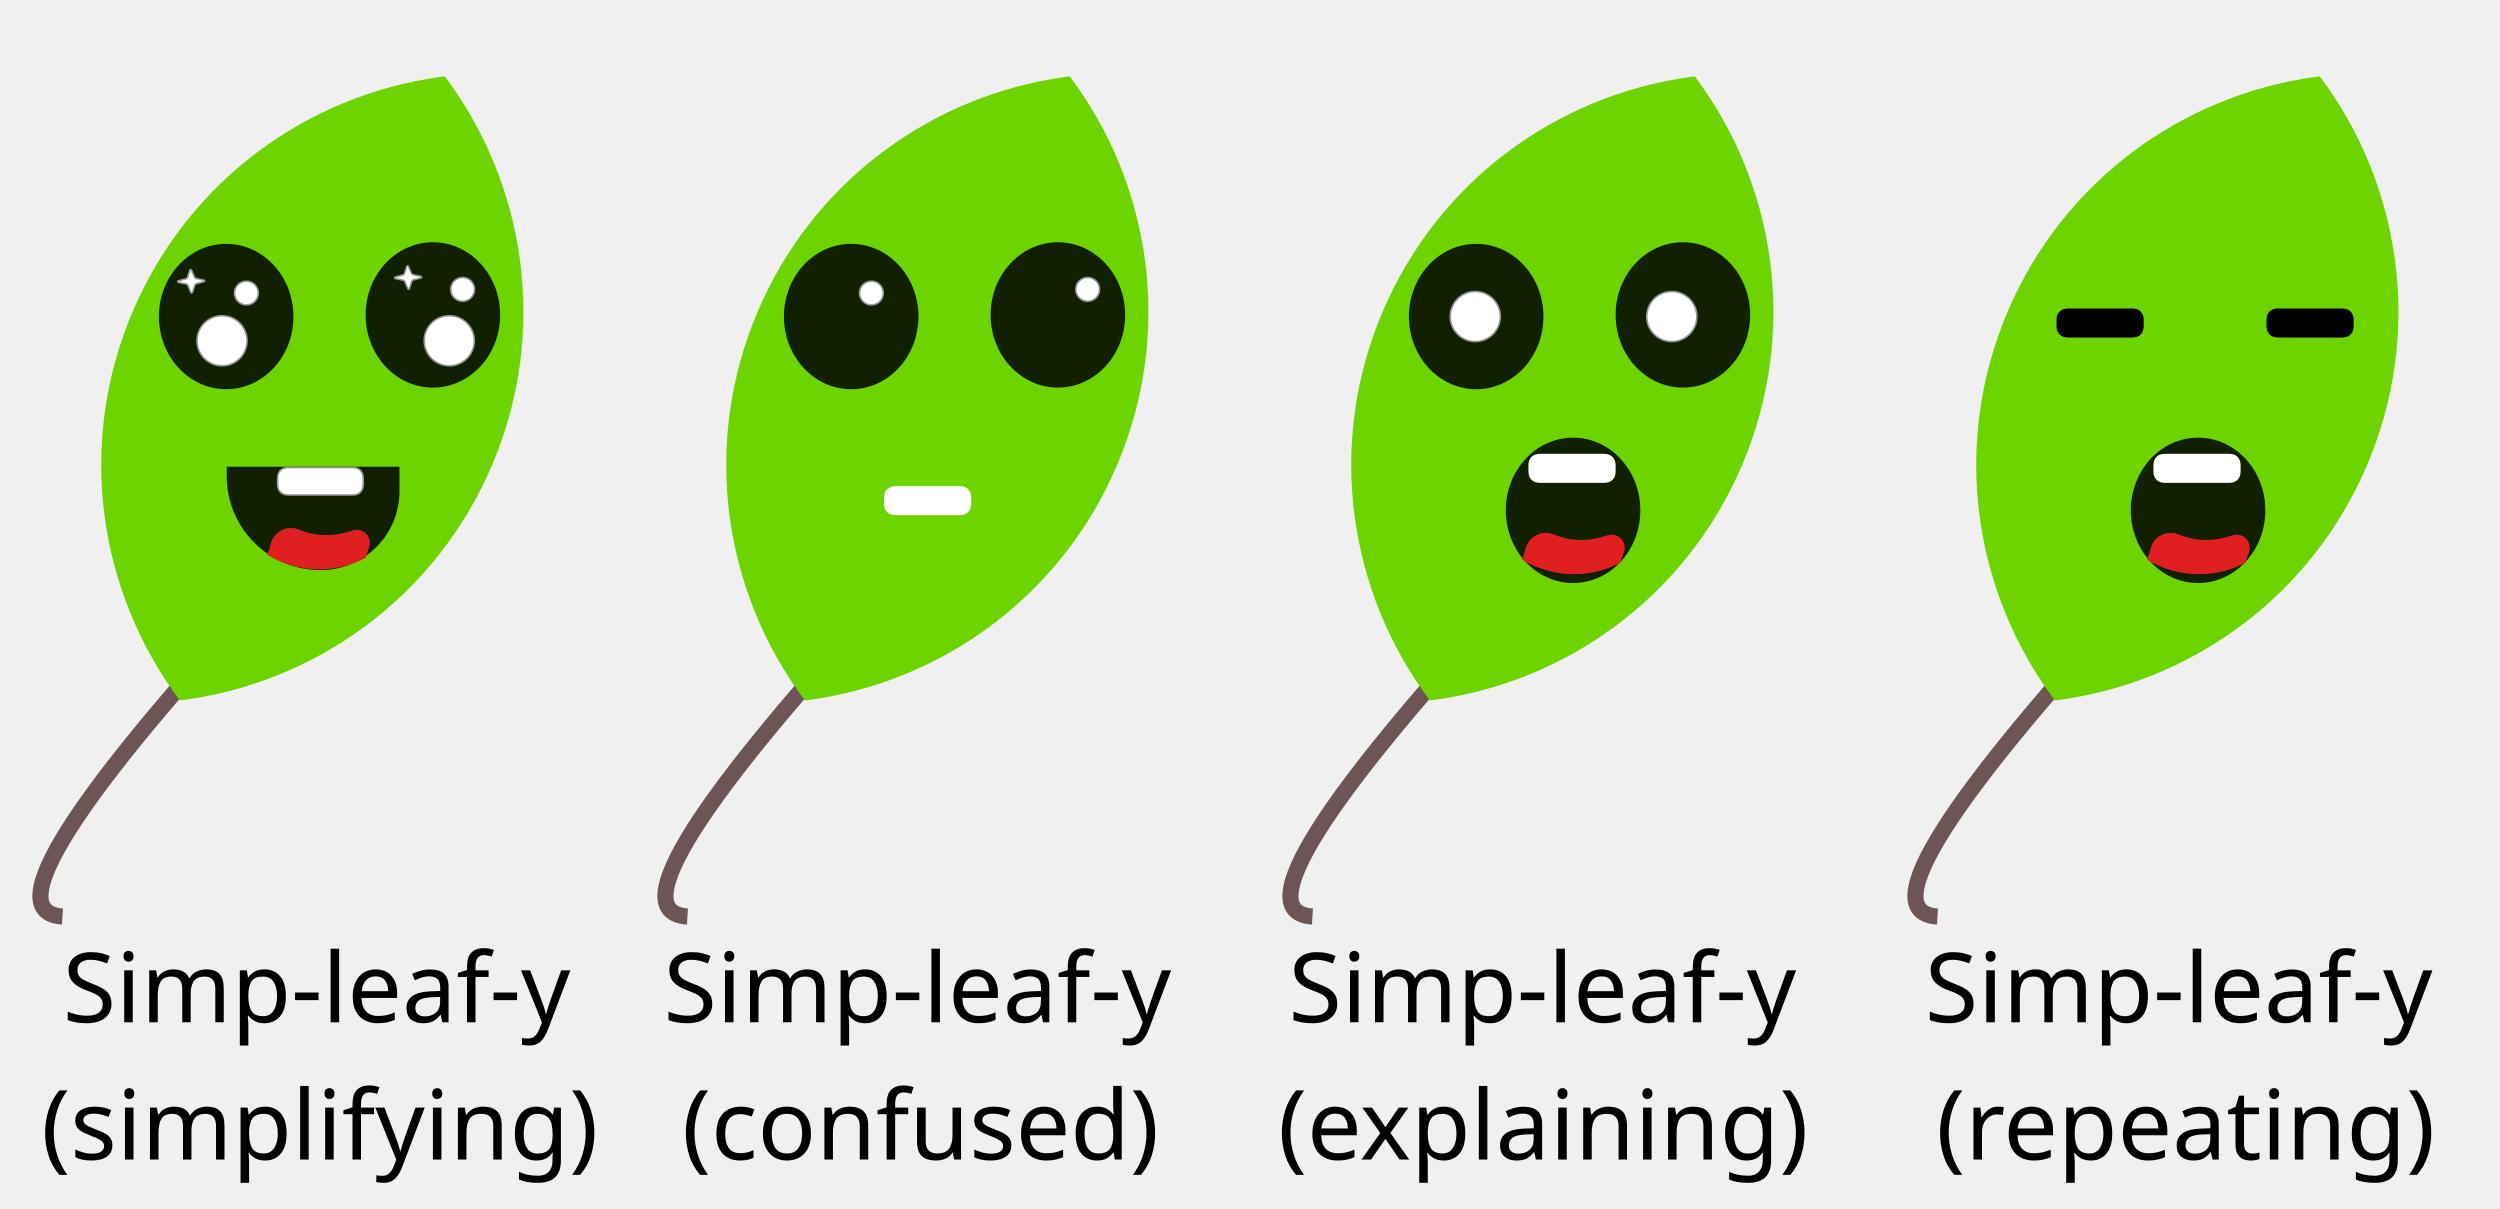
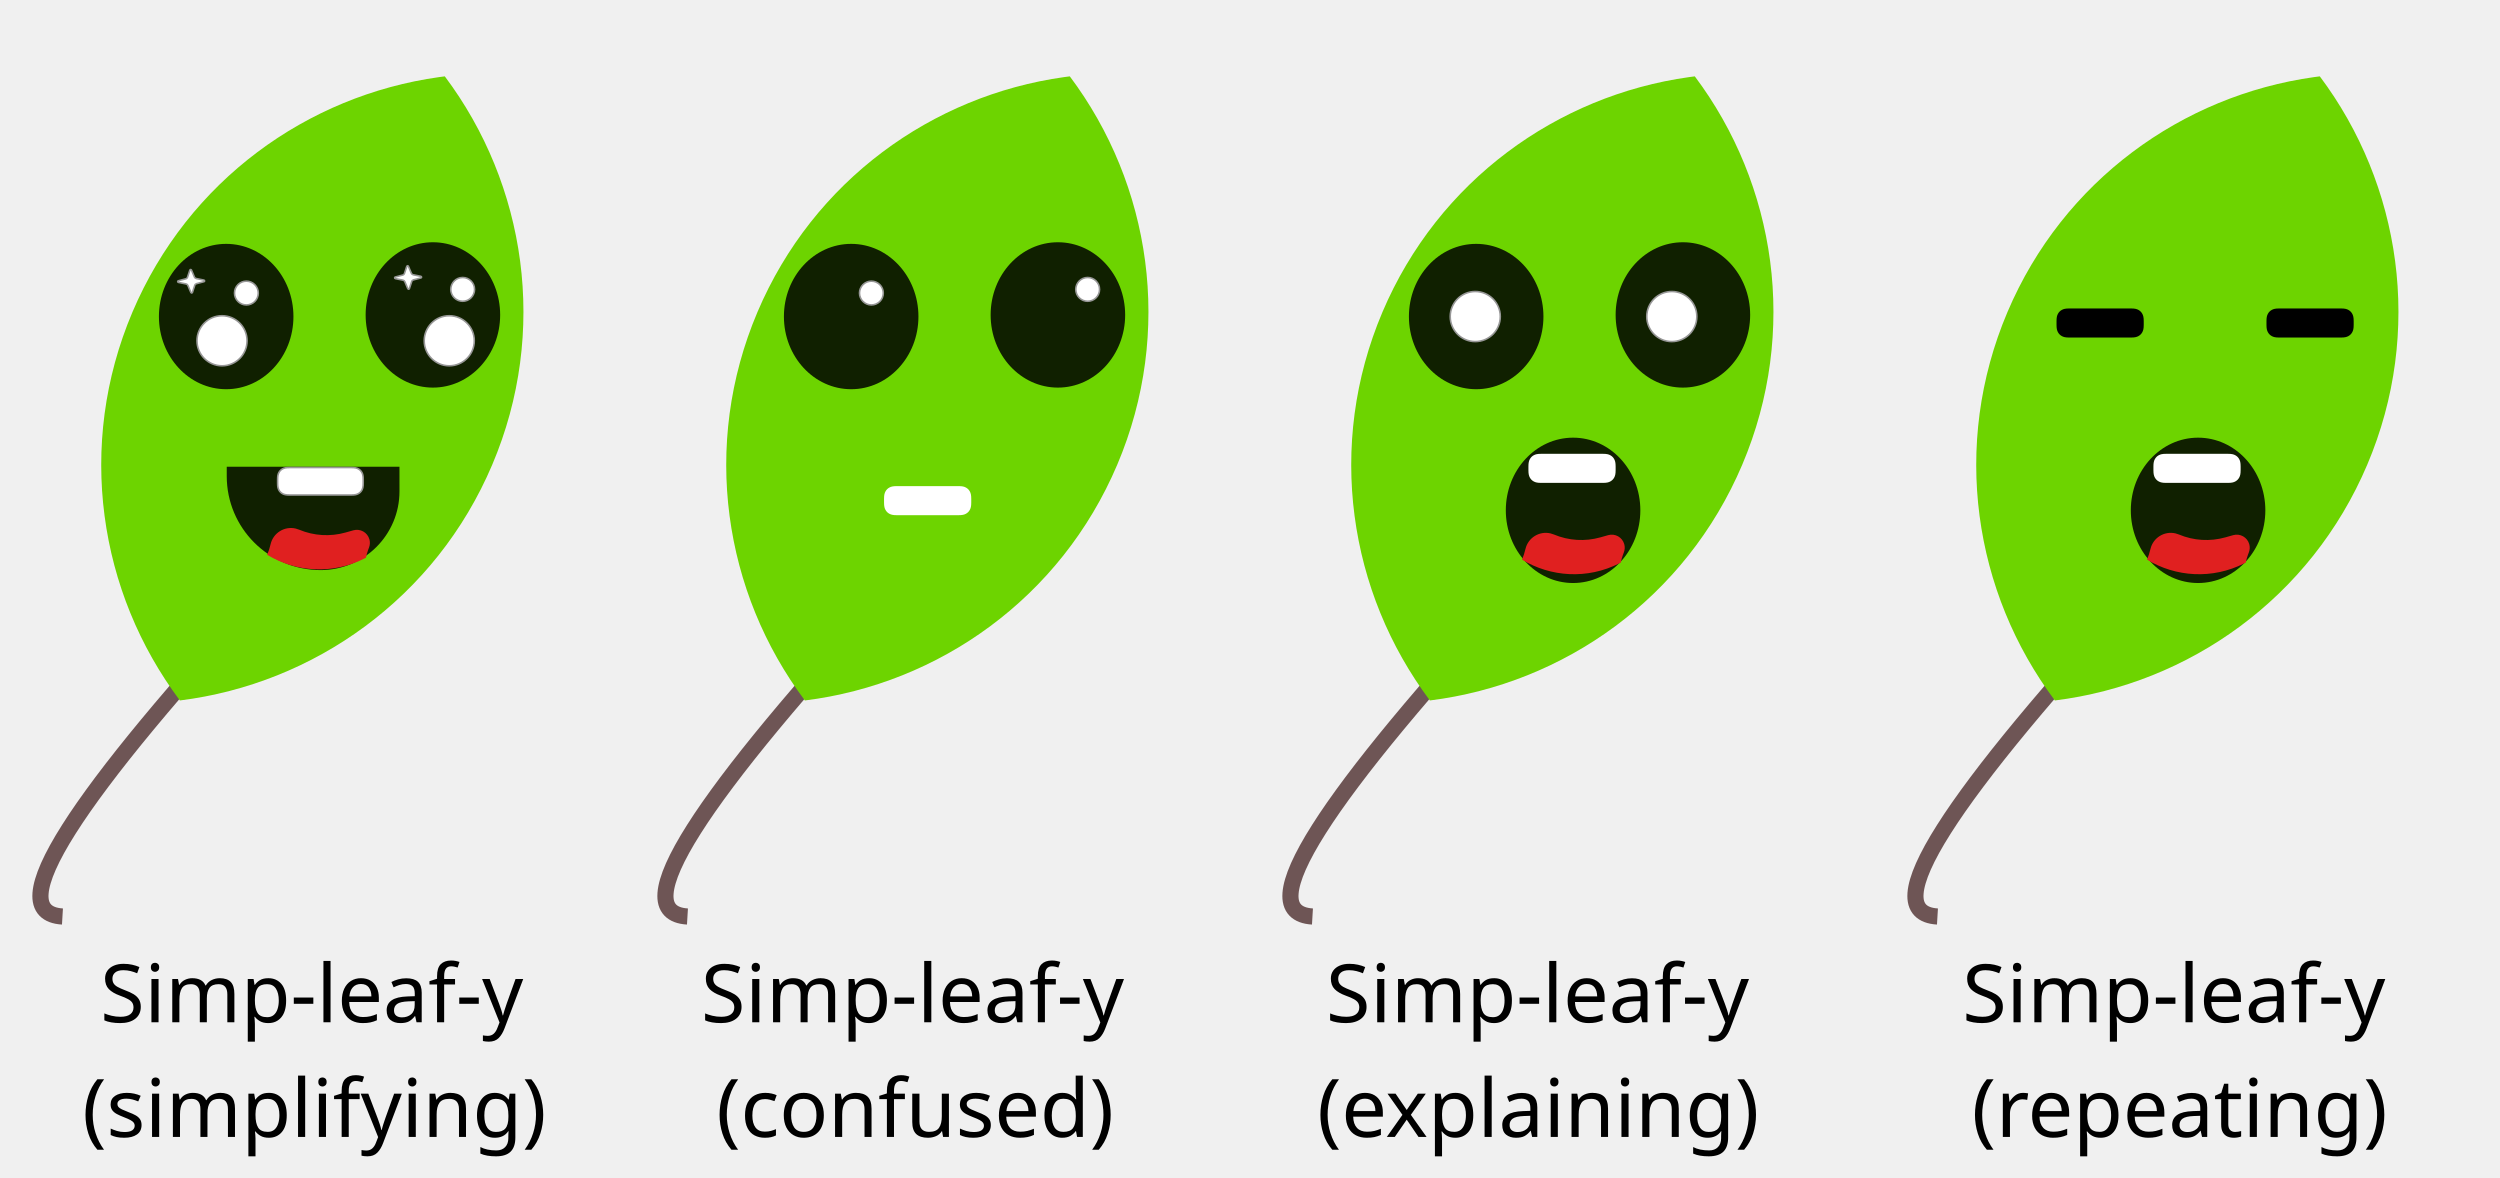
- <svg xmlns="http://www.w3.org/2000/svg" width="1548px" height="748px" viewBox="0 0 1548 748" version="1.1">
+ <svg xmlns="http://www.w3.org/2000/svg" width="1548px" height="729px" viewBox="0 0 1548 729" version="1.1">
  <g id="Leaf" stroke="none" stroke-width="1" fill="none" fill-rule="evenodd">
-     <g id="Group">
+     <g id="Group" transform="translate(-0, 0)">
      <g id="Leaf">
        <path d="M171.036,358.503 C43.956,495.5 -0.165,565.166 38.673,567.503" id="Path-2" stroke="#6E5555" stroke-width="10" />
        <path d="M193.402,30.591 C265.747,72.557 314.4,150.848 314.4,240.503 C314.4,330.159 265.747,408.45 193.402,450.415 C121.054,408.451 72.4,330.159 72.4,240.503 C72.4,152.11 119.694,74.763 190.357,32.385 Z" id="Combined-Shape" fill="#6DD400" transform="translate(193.4002, 240.5035) rotate(23) translate(-193.4002, -240.5035) " />
        <ellipse id="Eye-Copy" fill-opacity="0.85" fill="#000000" cx="140.05" cy="196.003" rx="41.65" ry="45" />
        <ellipse id="Eye-Copy-2" fill-opacity="0.85" fill="#000000" cx="268.05" cy="195.003" rx="41.65" ry="45" />
        <path d="M252.156,164.547 C252.675,164.563 252.786,164.665 252.843,164.798 L254.722,169.237 C254.915,169.692 255.32,170.023 255.805,170.122 L260.644,171.106 C260.779,171.134 260.89,171.213 260.961,171.32 C261.031,171.427 261.061,171.56 261.034,171.696 C261.015,171.789 260.97,171.873 260.907,171.939 C260.844,172.006 260.763,172.055 260.671,172.08 L255.983,173.314 C255.49,173.443 255.097,173.814 254.939,174.298 L253.473,178.779 C253.43,178.911 253.338,179.012 253.224,179.07 C253.11,179.128 252.973,179.142 252.842,179.099 C252.705,179.054 252.594,178.952 252.537,178.819 L250.657,174.38 C250.464,173.925 250.06,173.594 249.575,173.495 L244.736,172.511 C244.601,172.483 244.49,172.404 244.419,172.297 C244.348,172.19 244.318,172.057 244.346,171.921 C244.365,171.828 244.41,171.744 244.472,171.678 C244.535,171.611 244.617,171.562 244.709,171.537 L249.397,170.303 C249.889,170.173 250.282,169.803 250.441,169.319 L251.907,164.838 C251.95,164.706 252.042,164.605 252.156,164.547 Z" id="Star-Copy-2" stroke="#979797" fill="#FFFFFF" />
        <path d="M117.823,166.88 C118.342,166.896 118.453,166.998 118.51,167.131 L120.39,171.57 C120.582,172.025 120.987,172.356 121.472,172.455 L126.311,173.439 C126.446,173.467 126.557,173.546 126.628,173.653 C126.698,173.76 126.728,173.894 126.701,174.029 C126.682,174.122 126.637,174.206 126.574,174.273 C126.511,174.339 126.43,174.388 126.338,174.413 L121.65,175.647 C121.157,175.777 120.764,176.147 120.606,176.631 L119.14,181.113 C119.097,181.244 119.005,181.345 118.891,181.403 C118.777,181.461 118.64,181.475 118.509,181.432 C118.372,181.387 118.261,181.285 118.204,181.152 L116.324,176.713 C116.132,176.258 115.727,175.927 115.242,175.828 L110.403,174.844 C110.268,174.816 110.157,174.737 110.086,174.63 C110.015,174.523 109.985,174.39 110.013,174.254 C110.032,174.161 110.077,174.077 110.14,174.011 C110.202,173.944 110.284,173.895 110.376,173.871 L115.064,172.636 C115.556,172.507 115.949,172.136 116.108,171.652 L117.574,167.171 C117.617,167.039 117.709,166.938 117.823,166.88 Z" id="Star-Copy" stroke="#979797" fill="#FFFFFF" />
        <circle id="Oval" stroke="#979797" fill="#FFFFFF" cx="286.482" cy="179.185" r="7.364" />
        <circle id="Oval" stroke="#979797" fill="#FFFFFF" cx="152.562" cy="181.458" r="7.364" />
        <path d="M278.176,195.503 C282.456,195.503 286.331,197.238 289.136,200.043 C291.941,202.848 293.676,206.723 293.676,211.003 C293.676,215.284 291.941,219.159 289.136,221.964 C286.331,224.769 282.456,226.503 278.176,226.503 C273.896,226.503 270.021,224.769 267.216,221.964 C264.411,219.159 262.676,215.284 262.676,211.003 C262.676,206.723 264.411,202.848 267.216,200.043 C270.021,197.238 273.896,195.503 278.176,195.503 Z M137.478,195.503 C141.758,195.503 145.633,197.238 148.438,200.043 C151.243,202.848 152.978,206.723 152.978,211.003 C152.978,215.284 151.243,219.159 148.438,221.964 C145.633,224.769 141.758,226.503 137.478,226.503 C133.198,226.503 129.323,224.769 126.518,221.964 C123.713,219.159 121.978,215.284 121.978,211.003 C121.978,206.723 123.713,202.848 126.518,200.043 C129.323,197.238 133.198,195.503 137.478,195.503 Z" id="Oval-3" stroke="#979797" fill="#FFFFFF" />
        <path d="M247.349,289.003 L247.362,304.165 C247.383,331.117 225.552,352.982 198.6,353.003 L198.562,353.003 C166.44,353.003 140.4,326.964 140.4,294.842 L140.4,289.003 L247.349,289.003 Z" id="Combined-Shape-Copy-2" fill-opacity="0.85" fill="#000000" />
        <path d="M189.737,322.159 C190.291,322.627 190.805,323.141 191.273,323.695 C197.665,331.264 206.439,336.435 216.156,338.362 L221.053,339.332 C225.416,340.197 228.251,344.435 227.386,348.797 C227.055,350.466 226.204,351.987 224.955,353.143 L223.555,354.438 C222.362,355.542 221.274,356.735 220.298,358.003 L219.296,358.003 C197.045,358.003 177.536,346.262 166.627,328.637 C168.381,327.131 170.02,325.479 171.527,323.695 C176.132,318.242 184.285,317.555 189.737,322.159 Z" id="Combined-Shape-Copy" fill="#E02020" transform="translate(197.0844, 338.5565) rotate(-27) translate(-197.0844, -338.5565) " />
        <path d="M217.535,289.503 C219.747,289.503 220.835,289.776 221.839,290.313 C222.81,290.832 223.572,291.594 224.091,292.565 C224.628,293.569 224.9,294.657 224.9,296.869 L224.9,299.138 C224.9,301.35 224.628,302.438 224.091,303.442 C223.572,304.413 222.81,305.175 221.839,305.694 C220.835,306.231 219.747,306.503 217.535,306.503 L179.265,306.503 C177.054,306.503 175.966,306.231 174.961,305.694 C173.99,305.175 173.229,304.413 172.709,303.442 C172.172,302.438 171.9,301.35 171.9,299.138 L171.9,296.869 C171.9,294.657 172.172,293.569 172.709,292.565 C173.229,291.594 173.99,290.832 174.961,290.313 C175.966,289.776 177.054,289.503 179.265,289.503 Z" id="Rectangle" stroke="#979797" fill="#FFFFFF" />
      </g>
      <g id="Leaf-Copy-2" transform="translate(774, 0)">
        <path d="M171.036,358.503 C43.956,495.5 -0.165,565.166 38.673,567.503" id="Path-2" stroke="#6E5555" stroke-width="10" />
        <path d="M193.402,30.591 C265.747,72.557 314.4,150.848 314.4,240.503 C314.4,330.159 265.747,408.45 193.402,450.415 C121.054,408.451 72.4,330.159 72.4,240.503 C72.4,152.11 119.694,74.763 190.357,32.385 Z" id="Combined-Shape" fill="#6DD400" transform="translate(193.4002, 240.5035) rotate(23) translate(-193.4002, -240.5035) " />
        <ellipse id="Eye-Copy" fill-opacity="0.85" fill="#000000" cx="140.05" cy="196.003" rx="41.65" ry="45" />
        <ellipse id="Eye-Copy-3" fill-opacity="0.85" fill="#000000" cx="200.05" cy="316.003" rx="41.65" ry="45" />
        <ellipse id="Eye-Copy-2" fill-opacity="0.85" fill="#000000" cx="268.05" cy="195.003" rx="41.65" ry="45" />
        <path d="M261.176,180.503 C265.456,180.503 269.331,182.238 272.136,185.043 C274.941,187.848 276.676,191.723 276.676,196.003 C276.676,200.284 274.941,204.159 272.136,206.964 C269.331,209.769 265.456,211.503 261.176,211.503 C256.896,211.503 253.021,209.769 250.216,206.964 C247.411,204.159 245.676,200.284 245.676,196.003 C245.676,191.723 247.411,187.848 250.216,185.043 C253.021,182.238 256.896,180.503 261.176,180.503 Z M139.478,180.503 C143.758,180.503 147.633,182.238 150.438,185.043 C153.243,187.848 154.978,191.723 154.978,196.003 C154.978,200.284 153.243,204.159 150.438,206.964 C147.633,209.769 143.758,211.503 139.478,211.503 C135.198,211.503 131.323,209.769 128.518,206.964 C125.713,204.159 123.978,200.284 123.978,196.003 C123.978,191.723 125.713,187.848 128.518,185.043 C131.323,182.238 135.198,180.503 139.478,180.503 Z" id="Oval-3" stroke="#979797" fill="#FFFFFF" />
        <path d="M192.737,325.159 C193.291,325.627 193.805,326.141 194.273,326.695 C200.665,334.264 209.439,339.435 219.156,341.362 L224.053,342.332 C228.416,343.197 231.251,347.435 230.386,351.797 C230.055,353.466 229.204,354.987 227.955,356.143 L226.555,357.438 C225.362,358.542 224.274,359.735 223.298,361.003 L222.296,361.003 C200.045,361.003 180.536,349.262 169.627,331.637 C171.381,330.131 173.02,328.479 174.527,326.695 C179.132,321.242 187.285,320.555 192.737,325.159 Z" id="Combined-Shape-Copy" fill="#E02020" transform="translate(200.0844, 341.5565) rotate(-27) translate(-200.0844, -341.5565) " />
        <path d="M180.265,281.003 L218.535,281.003 C220.872,281.003 222.016,281.305 223.075,281.872 C224.134,282.438 224.966,283.269 225.532,284.329 C226.099,285.388 226.4,286.532 226.4,288.869 L226.4,291.138 C226.4,293.475 226.099,294.619 225.532,295.678 C224.966,296.737 224.134,297.569 223.075,298.135 C222.016,298.702 220.872,299.003 218.535,299.003 L180.265,299.003 C177.929,299.003 176.785,298.702 175.725,298.135 C174.666,297.569 173.835,296.737 173.268,295.678 C172.702,294.619 172.4,293.475 172.4,291.138 L172.4,288.869 C172.4,286.532 172.702,285.388 173.268,284.329 C173.835,283.269 174.666,282.438 175.725,281.872 C176.785,281.305 177.929,281.003 180.265,281.003 Z" id="Rectangle" fill="#FFFFFF" />
      </g>
      <g id="Leaf-Copy-4" transform="translate(1161, 0)">
        <path d="M171.036,358.503 C43.956,495.5 -0.165,565.166 38.673,567.503" id="Path-2" stroke="#6E5555" stroke-width="10" />
        <path d="M193.402,30.591 C265.747,72.557 314.4,150.848 314.4,240.503 C314.4,330.159 265.747,408.45 193.402,450.415 C121.054,408.451 72.4,330.159 72.4,240.503 C72.4,152.11 119.694,74.763 190.357,32.385 Z" id="Combined-Shape" fill="#6DD400" transform="translate(193.4002, 240.5035) rotate(23) translate(-193.4002, -240.5035) " />
        <ellipse id="Eye-Copy-3" fill-opacity="0.85" fill="#000000" cx="200.05" cy="316.003" rx="41.65" ry="45" />
        <path d="M192.737,325.159 C193.291,325.627 193.805,326.141 194.273,326.695 C200.665,334.264 209.439,339.435 219.156,341.362 L224.053,342.332 C228.416,343.197 231.251,347.435 230.386,351.797 C230.055,353.466 229.204,354.987 227.955,356.143 L226.555,357.438 C225.362,358.542 224.274,359.735 223.298,361.003 L222.296,361.003 C200.045,361.003 180.536,349.262 169.627,331.637 C171.381,330.131 173.02,328.479 174.527,326.695 C179.132,321.242 187.285,320.555 192.737,325.159 Z" id="Combined-Shape-Copy" fill="#E02020" transform="translate(200.0844, 341.5565) rotate(-27) translate(-200.0844, -341.5565) " />
        <path d="M180.265,281.003 L218.535,281.003 C220.872,281.003 222.016,281.305 223.075,281.872 C224.134,282.438 224.966,283.269 225.532,284.329 C226.099,285.388 226.4,286.532 226.4,288.869 L226.4,291.138 C226.4,293.475 226.099,294.619 225.532,295.678 C224.966,296.737 224.134,297.569 223.075,298.135 C222.016,298.702 220.872,299.003 218.535,299.003 L180.265,299.003 C177.929,299.003 176.785,298.702 175.725,298.135 C174.666,297.569 173.835,296.737 173.268,295.678 C172.702,294.619 172.4,293.475 172.4,291.138 L172.4,288.869 C172.4,286.532 172.702,285.388 173.268,284.329 C173.835,283.269 174.666,282.438 175.725,281.872 C176.785,281.305 177.929,281.003 180.265,281.003 Z" id="Rectangle" fill="#FFFFFF" />
        <path d="M120.265,191.003 L158.535,191.003 C160.872,191.003 162.016,191.305 163.075,191.872 C164.134,192.438 164.966,193.269 165.532,194.329 C166.099,195.388 166.4,196.532 166.4,198.869 L166.4,201.138 C166.4,203.475 166.099,204.619 165.532,205.678 C164.966,206.737 164.134,207.569 163.075,208.135 C162.016,208.702 160.872,209.003 158.535,209.003 L120.265,209.003 C117.929,209.003 116.785,208.702 115.725,208.135 C114.666,207.569 113.835,206.737 113.268,205.678 C112.702,204.619 112.4,203.475 112.4,201.138 L112.4,198.869 C112.4,196.532 112.702,195.388 113.268,194.329 C113.835,193.269 114.666,192.438 115.725,191.872 C116.785,191.305 117.929,191.003 120.265,191.003 Z" id="Rectangle-Copy" fill="#000000" />
        <path d="M250.265,191.003 L288.535,191.003 C290.872,191.003 292.016,191.305 293.075,191.872 C294.134,192.438 294.966,193.269 295.532,194.329 C296.099,195.388 296.4,196.532 296.4,198.869 L296.4,201.138 C296.4,203.475 296.099,204.619 295.532,205.678 C294.966,206.737 294.134,207.569 293.075,208.135 C292.016,208.702 290.872,209.003 288.535,209.003 L250.265,209.003 C247.929,209.003 246.785,208.702 245.725,208.135 C244.666,207.569 243.835,206.737 243.268,205.678 C242.702,204.619 242.4,203.475 242.4,201.138 L242.4,198.869 C242.4,196.532 242.702,195.388 243.268,194.329 C243.835,193.269 244.666,192.438 245.725,191.872 C246.785,191.305 247.929,191.003 250.265,191.003 Z" id="Rectangle-Copy-2" fill="#000000" />
      </g>
      <g id="Leaf-Copy-3" transform="translate(387, 0)">
        <path d="M171.036,358.503 C43.956,495.5 -0.165,565.166 38.673,567.503" id="Path-2" stroke="#6E5555" stroke-width="10" />
        <path d="M193.402,30.591 C265.747,72.557 314.4,150.848 314.4,240.503 C314.4,330.159 265.747,408.45 193.402,450.415 C121.054,408.451 72.4,330.159 72.4,240.503 C72.4,152.11 119.694,74.763 190.357,32.385 Z" id="Combined-Shape" fill="#6DD400" transform="translate(193.4002, 240.5035) rotate(23) translate(-193.4002, -240.5035) " />
        <ellipse id="Eye-Copy" fill-opacity="0.85" fill="#000000" cx="140.05" cy="196.003" rx="41.65" ry="45" />
        <ellipse id="Eye-Copy-2" fill-opacity="0.85" fill="#000000" cx="268.05" cy="195.003" rx="41.65" ry="45" />
        <circle id="Oval" stroke="#979797" fill="#FFFFFF" cx="286.482" cy="179.185" r="7.364" />
        <circle id="Oval" stroke="#979797" fill="#FFFFFF" cx="152.562" cy="181.458" r="7.364" />
        <path d="M168.265,301.003 L206.535,301.003 C208.872,301.003 210.016,301.305 211.075,301.872 C212.134,302.438 212.966,303.269 213.532,304.329 C214.099,305.388 214.4,306.532 214.4,308.869 L214.4,311.138 C214.4,313.475 214.099,314.619 213.532,315.678 C212.966,316.737 212.134,317.569 211.075,318.135 C210.016,318.702 208.872,319.003 206.535,319.003 L168.265,319.003 C165.929,319.003 164.785,318.702 163.725,318.135 C162.666,317.569 161.835,316.737 161.268,315.678 C160.702,314.619 160.4,313.475 160.4,311.138 L160.4,308.869 C160.4,306.532 160.702,305.388 161.268,304.329 C161.835,303.269 162.666,302.438 163.725,301.872 C164.785,301.305 165.929,301.003 168.265,301.003 Z" id="Rectangle" fill="#FFFFFF" />
      </g>
-       <text id="Simp-leaf-y-(simplif" font-family="AcademyEngravedLetPlain, Academy Engraved LET" font-size="60" font-weight="normal" fill="#000000">
-         <tspan x="38.884" y="633">Simp-leaf-y</tspan>
-         <tspan x="25.539" y="718">(simplifying)</tspan>
+       <text id="Simp-leaf-y-(simplif" font-family="AcademyEngravedLetPlain, Academy Engraved LET" font-size="50" font-weight="normal" fill="#000000">
+         <tspan x="62.07" y="633">Simp-leaf-y</tspan>
+         <tspan x="50.949" y="704">(simplifying)</tspan>
      </text>
-       <text id="Simp-leaf-y-(repeati" font-family="AcademyEngravedLetPlain, Academy Engraved LET" font-size="60" font-weight="normal" fill="#000000">
-         <tspan x="1191.884" y="633">Simp-leaf-y</tspan>
-         <tspan x="1198.886" y="718">(repeating)</tspan>
+       <text id="Simp-leaf-y-(repeati" font-family="AcademyEngravedLetPlain, Academy Engraved LET" font-size="50" font-weight="normal" fill="#000000">
+         <tspan x="1215.07" y="633">Simp-leaf-y</tspan>
+         <tspan x="1220.905" y="704">(repeating)</tspan>
      </text>
-       <text id="Simp-leaf-y-(explain" font-family="AcademyEngravedLetPlain, Academy Engraved LET" font-size="60" font-weight="normal" fill="#000000">
-         <tspan x="797.884" y="633">Simp-leaf-y</tspan>
-         <tspan x="791.321" y="718">(explaining)</tspan>
+       <text id="Simp-leaf-y-(explain" font-family="AcademyEngravedLetPlain, Academy Engraved LET" font-size="50" font-weight="normal" fill="#000000">
+         <tspan x="821.07" y="633">Simp-leaf-y</tspan>
+         <tspan x="815.601" y="704">(explaining)</tspan>
      </text>
-       <text id="Simp-leaf-y-(confuse" font-family="AcademyEngravedLetPlain, Academy Engraved LET" font-size="60" font-weight="normal" fill="#000000">
-         <tspan x="410.884" y="633">Simp-leaf-y</tspan>
-         <tspan x="422.28" y="718">(confused)</tspan>
+       <text id="Simp-leaf-y-(confuse" font-family="AcademyEngravedLetPlain, Academy Engraved LET" font-size="50" font-weight="normal" fill="#000000">
+         <tspan x="434.07" y="633">Simp-leaf-y</tspan>
+         <tspan x="443.567" y="704">(confused)</tspan>
      </text>
    </g>
  </g>
</svg>
